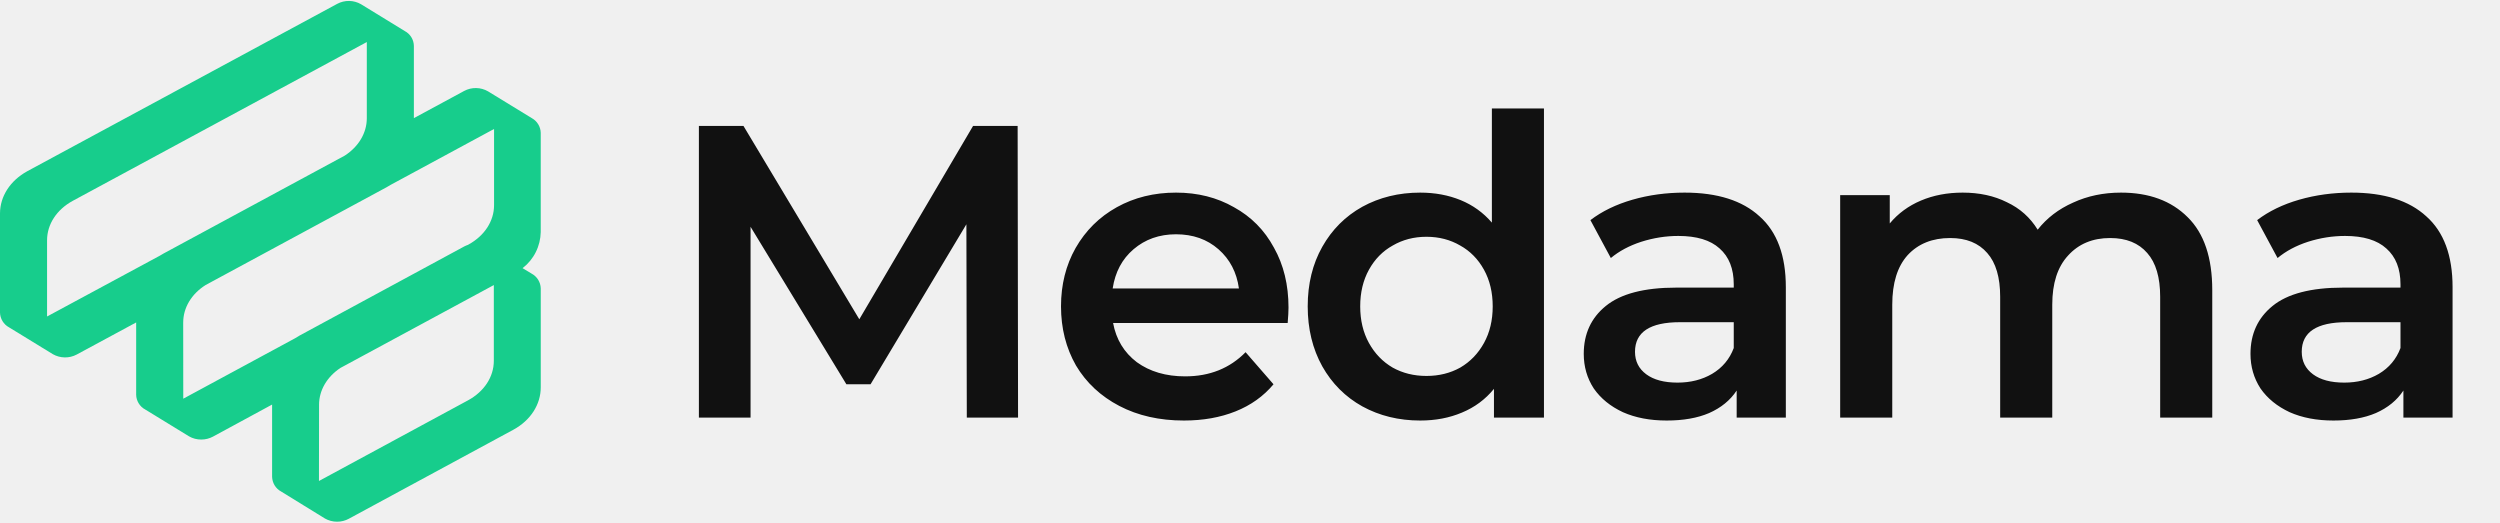
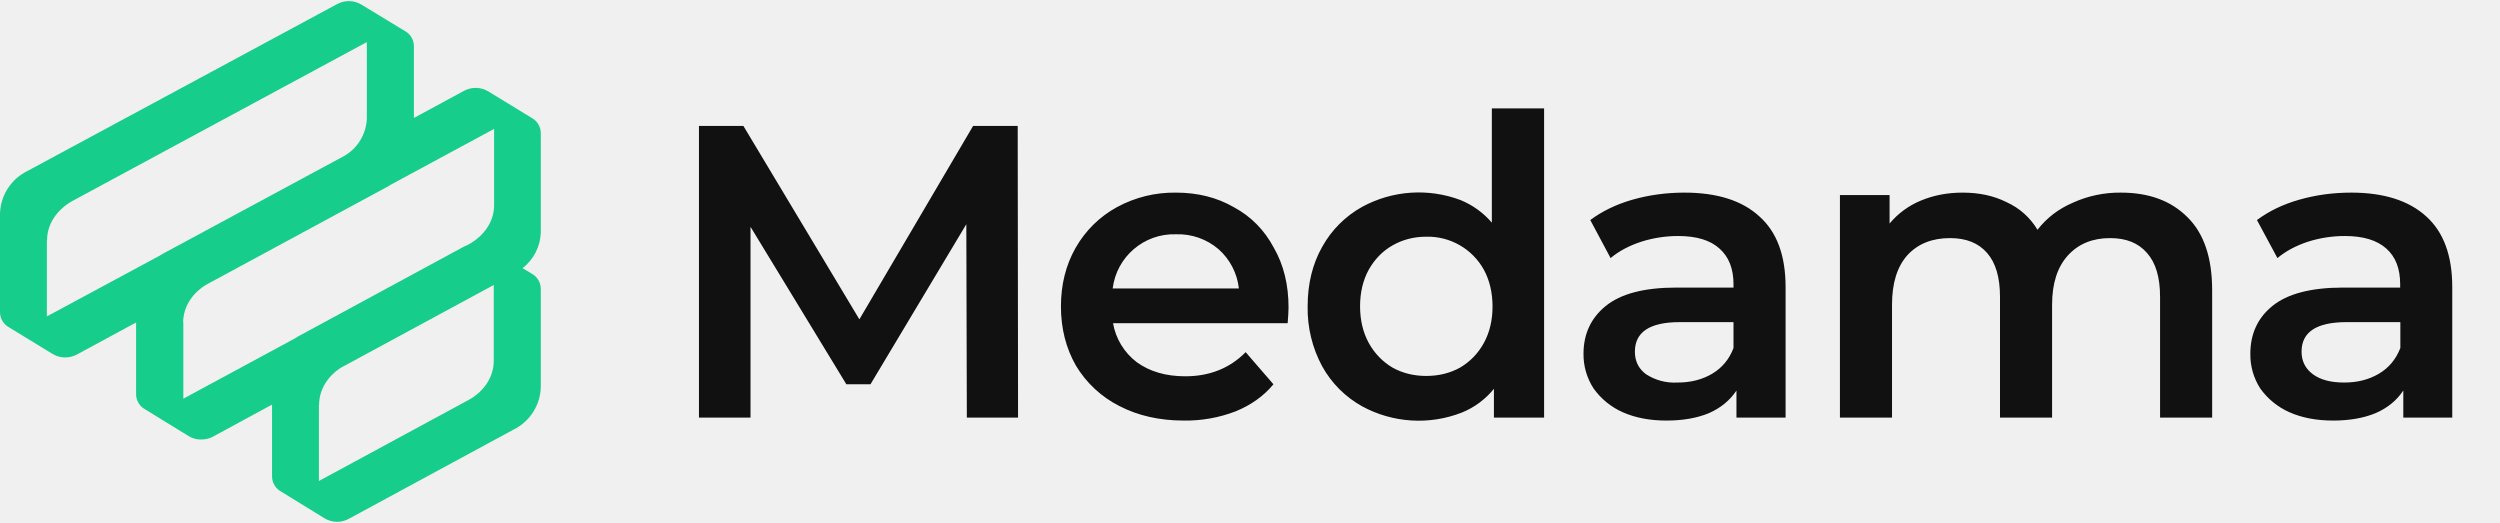
<svg xmlns="http://www.w3.org/2000/svg" width="550" height="115" fill="none" viewBox="0 0 144 30">
  <g clip-path="url(#a)">
-     <path fill="#17CD8C" d="M18.713 29.81c.216.123.46.187.708.185.233.001.463-.057.668-.168l9.488-5.133c.984-.538 1.57-1.45 1.57-2.435v-5.699c-.004-.175-.054-.347-.146-.496s-.221-.273-.376-.356l-.499-.301-.024-.017c.319-.246.579-.562.759-.922.181-.36.278-.757.285-1.16V7.602c-.003-.175-.052-.345-.143-.495-.09-.15-.218-.273-.371-.357l-2.52-1.542c-.208-.121-.444-.187-.685-.191-.241-.004-.479.053-.691.167l-2.897 1.566V2.587c-.003-.176-.053-.347-.145-.497-.092-.15-.222-.273-.377-.355L20.797.19c-.208-.121-.444-.186-.685-.19-.241-.004-.479.054-.691.168L1.57 9.808C.588 10.348 0 11.257 0 12.243v5.705c.004.175.054.347.146.497.092.15.221.273.376.356l2.52 1.544c.209.12.444.184.685.188.241.004.478-.053.691-.166l3.425-1.849v4.164c.003.176.054.348.146.497.092.15.222.273.378.355l2.52 1.544c.215.124.46.188.708.185.233.001.462-.057.668-.166l3.41-1.849v4.157c.004.175.054.347.145.497.092.15.222.273.376.355l2.52 1.553ZM2.711 13.787c0-.925.555-1.768 1.479-2.273L21.128 2.367v4.39c0 .847-.472 1.636-1.27 2.151L9.414 14.551c-.068.037-.133.076-.198.117L2.711 18.175V13.787Zm7.842 4.734c0-.852.477-1.647 1.294-2.16l10.431-5.636c.072-.039.141-.081.209-.124l5.971-3.227v4.388c0 .925-.555 1.768-1.479 2.273l-.03.017c-.072.023-.142.053-.209.089l-9.49 5.135c-.087.046-.17.098-.252.152l-6.442 3.482-.004-4.388Zm7.824 4.741c0-.832.455-1.609 1.23-2.123l8.837-4.774v4.364c0 .924-.555 1.768-1.479 2.272l-8.593 4.649.006-4.388Z" />
+     <path fill="#17CD8C" d="M18.71 29.81a1.4 1.4 0 0 0 1.38.02l9.49-5.14a2.81 2.81 0 0 0 1.57-2.43v-5.7a1 1 0 0 0-.52-.85l-.5-.3-.03-.02a2.69 2.69 0 0 0 1.05-2.08V7.6a1 1 0 0 0-.52-.86L28.11 5.2a1.41 1.41 0 0 0-1.37-.03l-2.9 1.57V2.59a.99.99 0 0 0-.52-.86L20.8.2a1.41 1.41 0 0 0-1.38-.02L1.57 9.8A2.82 2.82 0 0 0 0 12.24v5.7a1 1 0 0 0 .52.86l2.52 1.54a1.42 1.42 0 0 0 1.38.03l3.42-1.85v4.16a.99.99 0 0 0 .53.85l2.52 1.55c.21.12.46.19.7.18.24 0 .47-.05.67-.16l3.41-1.85v4.15a1 1 0 0 0 .52.86l2.52 1.55Zm-16-16.02c0-.93.56-1.77 1.48-2.28l16.94-9.14v4.39a2.6 2.6 0 0 1-1.27 2.15L9.4 14.55l-.2.12-6.5 3.5V13.8Zm7.84 4.73c0-.85.48-1.65 1.3-2.16l10.43-5.64c.07-.03.14-.08.2-.12l5.98-3.23v4.4c0 .92-.56 1.76-1.48 2.26l-.03.02-.21.09-9.49 5.14c-.09.04-.17.1-.25.15l-6.44 3.48v-4.39Zm7.83 4.74c0-.83.45-1.6 1.23-2.12l8.83-4.78v4.37c0 .92-.55 1.77-1.48 2.27l-8.59 4.65v-4.39Z" />
  </g>
-   <path fill=" #111111" d="m55.688 24-.024-11.136-5.52 9.216h-1.392l-5.52-9.072V24h-2.976V7.2h2.568l6.672 11.136L56.048 7.2h2.568L58.64 24h-2.952Zm18.53-6.336c0 .208-.016.504-.048.888h-10.056c.176.944.632 1.696 1.368 2.256.752.544 1.68.816 2.784.816 1.408 0 2.568-.464 3.48-1.392l1.608 1.848c-.576.688-1.304 1.208-2.184 1.56-.88.352-1.872.528-2.976.528-1.408 0-2.648-.28-3.72-.84-1.072-.56-1.904-1.336-2.496-2.328-.576-1.008-.864-2.144-.864-3.408 0-1.248.28-2.368.84-3.36.576-1.008 1.368-1.792 2.376-2.352 1.008-.56 2.144-.84 3.408-.84 1.248 0 2.36.28 3.336.84.992.544 1.76 1.32 2.304 2.328.56.992.84 2.144.84 3.456Zm-6.48-4.224c-.96 0-1.776.288-2.448.864-.656.56-1.056 1.312-1.2 2.256h7.272c-.128-.928-.52-1.68-1.176-2.256-.656-.576-1.472-.864-2.448-.864Zm21.194-7.248V24h-2.88v-1.656c-.496.608-1.112 1.064-1.848 1.368-.72.304-1.52.456-2.4.456-1.232 0-2.344-.272-3.336-.816-.976-.544-1.744-1.312-2.304-2.304-.56-1.008-.84-2.16-.84-3.456 0-1.296.28-2.44.84-3.432.56-.992 1.328-1.76 2.304-2.304.992-.544 2.104-.816 3.336-.816.848 0 1.624.144 2.328.432.704.288 1.304.72 1.8 1.296V6.192h3ZM82.164 21.6c.72 0 1.368-.16 1.944-.48.576-.336 1.032-.808 1.368-1.416.336-.608.504-1.312.504-2.112s-.168-1.504-.504-2.112c-.336-.608-.792-1.072-1.368-1.392-.576-.336-1.224-.504-1.944-.504s-1.368.168-1.944.504c-.576.32-1.032.784-1.368 1.392-.336.608-.504 1.312-.504 2.112s.168 1.504.504 2.112c.336.608.792 1.08 1.368 1.416.576.32 1.224.48 1.944.48Zm14.868-10.56c1.888 0 3.328.456 4.32 1.368 1.008.896 1.512 2.256 1.512 4.08V24h-2.832v-1.56c-.368.56-.896.992-1.584 1.296-.672.288-1.488.432-2.448.432s-1.8-.16-2.52-.48c-.72-.336-1.28-.792-1.68-1.368-.384-.592-.576-1.256-.576-1.992 0-1.152.424-2.072 1.272-2.76.864-.704 2.216-1.056 4.056-1.056h3.312v-.192c0-.896-.272-1.584-.816-2.064-.528-.48-1.32-.72-2.376-.72-.72 0-1.432.112-2.136.336-.688.224-1.272.536-1.752.936l-1.176-2.184c.672-.512 1.48-.904 2.424-1.176.944-.272 1.944-.408 3-.408Zm-.408 10.944c.752 0 1.416-.168 1.992-.504.592-.352 1.008-.848 1.248-1.488v-1.488h-3.096c-1.728 0-2.592.568-2.592 1.704 0 .544.216.976.648 1.296.432.32 1.032.48 1.8.48ZM122.17 11.04c1.616 0 2.896.472 3.84 1.416.944.928 1.416 2.328 1.416 4.2V24h-3v-6.96c0-1.12-.248-1.96-.744-2.52-.496-.576-1.208-.864-2.136-.864-1.008 0-1.816.336-2.424 1.008-.608.656-.912 1.6-.912 2.832V24h-3v-6.96c0-1.12-.248-1.96-.744-2.52-.496-.576-1.208-.864-2.136-.864-1.024 0-1.84.328-2.448.984-.592.656-.888 1.608-.888 2.856V24h-3V11.184h2.856v1.632c.48-.576 1.08-1.016 1.8-1.32.72-.304 1.52-.456 2.4-.456.96 0 1.808.184 2.544.552.752.352 1.344.88 1.776 1.584.528-.672 1.208-1.192 2.04-1.56.832-.384 1.752-.576 2.76-.576Zm13.266 0c1.888 0 3.328.456 4.32 1.368 1.008.896 1.512 2.256 1.512 4.08V24h-2.832v-1.56c-.368.56-.896.992-1.584 1.296-.672.288-1.488.432-2.448.432s-1.8-.16-2.52-.48c-.72-.336-1.28-.792-1.68-1.368-.384-.592-.576-1.256-.576-1.992 0-1.152.424-2.072 1.272-2.76.864-.704 2.216-1.056 4.056-1.056h3.312v-.192c0-.896-.272-1.584-.816-2.064-.528-.48-1.32-.72-2.376-.72-.72 0-1.432.112-2.136.336-.688.224-1.272.536-1.752.936l-1.176-2.184c.672-.512 1.48-.904 2.424-1.176.944-.272 1.944-.408 3-.408Zm-.408 10.944c.752 0 1.416-.168 1.992-.504.592-.352 1.008-.848 1.248-1.488v-1.488h-3.096c-1.728 0-2.592.568-2.592 1.704 0 .544.216.976.648 1.296.432.32 1.032.48 1.8.48Z" />
+   <path fill="#111" d="m55.69 24-.03-11.14-5.52 9.22h-1.39l-5.52-9.07V24h-2.97V7.2h2.56l6.68 11.14L56.05 7.2h2.57l.02 16.8h-2.95Zm18.53-6.34c0 .21-.02.5-.05.9H64.11a3.6 3.6 0 0 0 1.37 2.25c.75.54 1.68.81 2.79.81 1.4 0 2.56-.46 3.48-1.39l1.6 1.85c-.57.69-1.3 1.2-2.18 1.56a8 8 0 0 1-2.98.53c-1.4 0-2.64-.28-3.72-.84a6.16 6.16 0 0 1-2.5-2.33c-.57-1-.86-2.14-.86-3.4 0-1.26.28-2.38.84-3.37a6.1 6.1 0 0 1 2.38-2.35 6.9 6.9 0 0 1 3.4-.84c1.26 0 2.37.28 3.34.84 1 .54 1.76 1.32 2.3 2.33.57.99.85 2.14.85 3.45Zm-6.48-4.22a3.56 3.56 0 0 0-3.65 3.12h7.27a3.54 3.54 0 0 0-1.17-2.26 3.58 3.58 0 0 0-2.45-.86Zm21.2-7.25V24h-2.89v-1.66a4.58 4.58 0 0 1-1.85 1.37 6.82 6.82 0 0 1-5.74-.36 5.9 5.9 0 0 1-2.3-2.3 7 7 0 0 1-.84-3.46c0-1.3.28-2.44.84-3.43a5.9 5.9 0 0 1 2.3-2.3 6.82 6.82 0 0 1 5.67-.39c.7.29 1.3.72 1.8 1.3V6.19h3ZM82.15 21.6c.72 0 1.37-.16 1.95-.48.57-.34 1.03-.8 1.37-1.42.33-.6.5-1.3.5-2.1s-.17-1.51-.5-2.12a3.69 3.69 0 0 0-3.32-1.9c-.72 0-1.36.17-1.94.5-.58.33-1.03.8-1.37 1.4-.33.6-.5 1.31-.5 2.11s.17 1.5.5 2.11c.34.61.8 1.08 1.37 1.42.58.32 1.22.48 1.94.48Zm14.87-10.56c1.89 0 3.33.46 4.32 1.37 1.01.9 1.51 2.25 1.51 4.08V24h-2.83v-1.56c-.37.56-.9 1-1.58 1.3-.67.28-1.49.43-2.45.43s-1.8-.16-2.52-.48a4.1 4.1 0 0 1-1.68-1.37 3.58 3.58 0 0 1-.58-2c0-1.14.43-2.06 1.28-2.75.86-.7 2.21-1.06 4.05-1.06h3.31v-.19c0-.9-.27-1.58-.81-2.06-.53-.48-1.32-.72-2.38-.72a7 7 0 0 0-2.13.33c-.7.23-1.28.54-1.76.94l-1.17-2.19c.67-.5 1.48-.9 2.42-1.17.95-.27 1.95-.41 3-.41Zm-.4 10.94c.75 0 1.41-.16 1.99-.5.59-.35 1-.85 1.24-1.49V18.5h-3.1c-1.72 0-2.58.57-2.58 1.7 0 .55.21.98.64 1.3a3 3 0 0 0 1.8.48Zm25.54-10.94c1.62 0 2.9.47 3.84 1.42.94.92 1.42 2.32 1.42 4.2V24h-3v-6.96c0-1.12-.25-1.96-.75-2.52-.5-.58-1.2-.86-2.13-.86-1.01 0-1.82.33-2.43 1-.6.66-.91 1.6-.91 2.84V24h-3v-6.96c0-1.12-.25-1.96-.74-2.52-.5-.58-1.21-.86-2.14-.86-1.02 0-1.84.32-2.45.98-.59.66-.89 1.6-.89 2.86V24h-3V11.18h2.86v1.64a4.66 4.66 0 0 1 1.8-1.32c.72-.3 1.52-.46 2.4-.46.96 0 1.8.18 2.54.55.76.35 1.35.88 1.78 1.59.53-.68 1.2-1.2 2.04-1.56a6.5 6.5 0 0 1 2.76-.58Zm13.27 0c1.88 0 3.32.46 4.32 1.37 1 .9 1.5 2.25 1.5 4.08V24h-2.82v-1.56c-.37.56-.9 1-1.59 1.3-.67.28-1.49.43-2.45.43s-1.8-.16-2.52-.48a4.1 4.1 0 0 1-1.68-1.37 3.58 3.58 0 0 1-.57-2c0-1.14.42-2.06 1.27-2.75.86-.7 2.22-1.06 4.06-1.06h3.3v-.19c0-.9-.26-1.58-.8-2.06s-1.33-.72-2.38-.72a7 7 0 0 0-2.14.33c-.69.23-1.27.54-1.75.94L130 12.62c.67-.5 1.48-.9 2.43-1.17.94-.27 1.94-.41 3-.41Zm-.41 10.94c.75 0 1.41-.16 1.99-.5.6-.35 1-.85 1.25-1.49V18.5h-3.1c-1.73 0-2.59.57-2.59 1.7 0 .55.22.98.65 1.3.43.32 1.03.48 1.8.48Z" />
  <defs>
    <clipPath id="a">
-       <path fill="#fff" d="M0 0h31.148v30H0z" />
+       <path fill="#fff" d="M0 0h31.15v30H0z" />
    </clipPath>
  </defs>
</svg>
